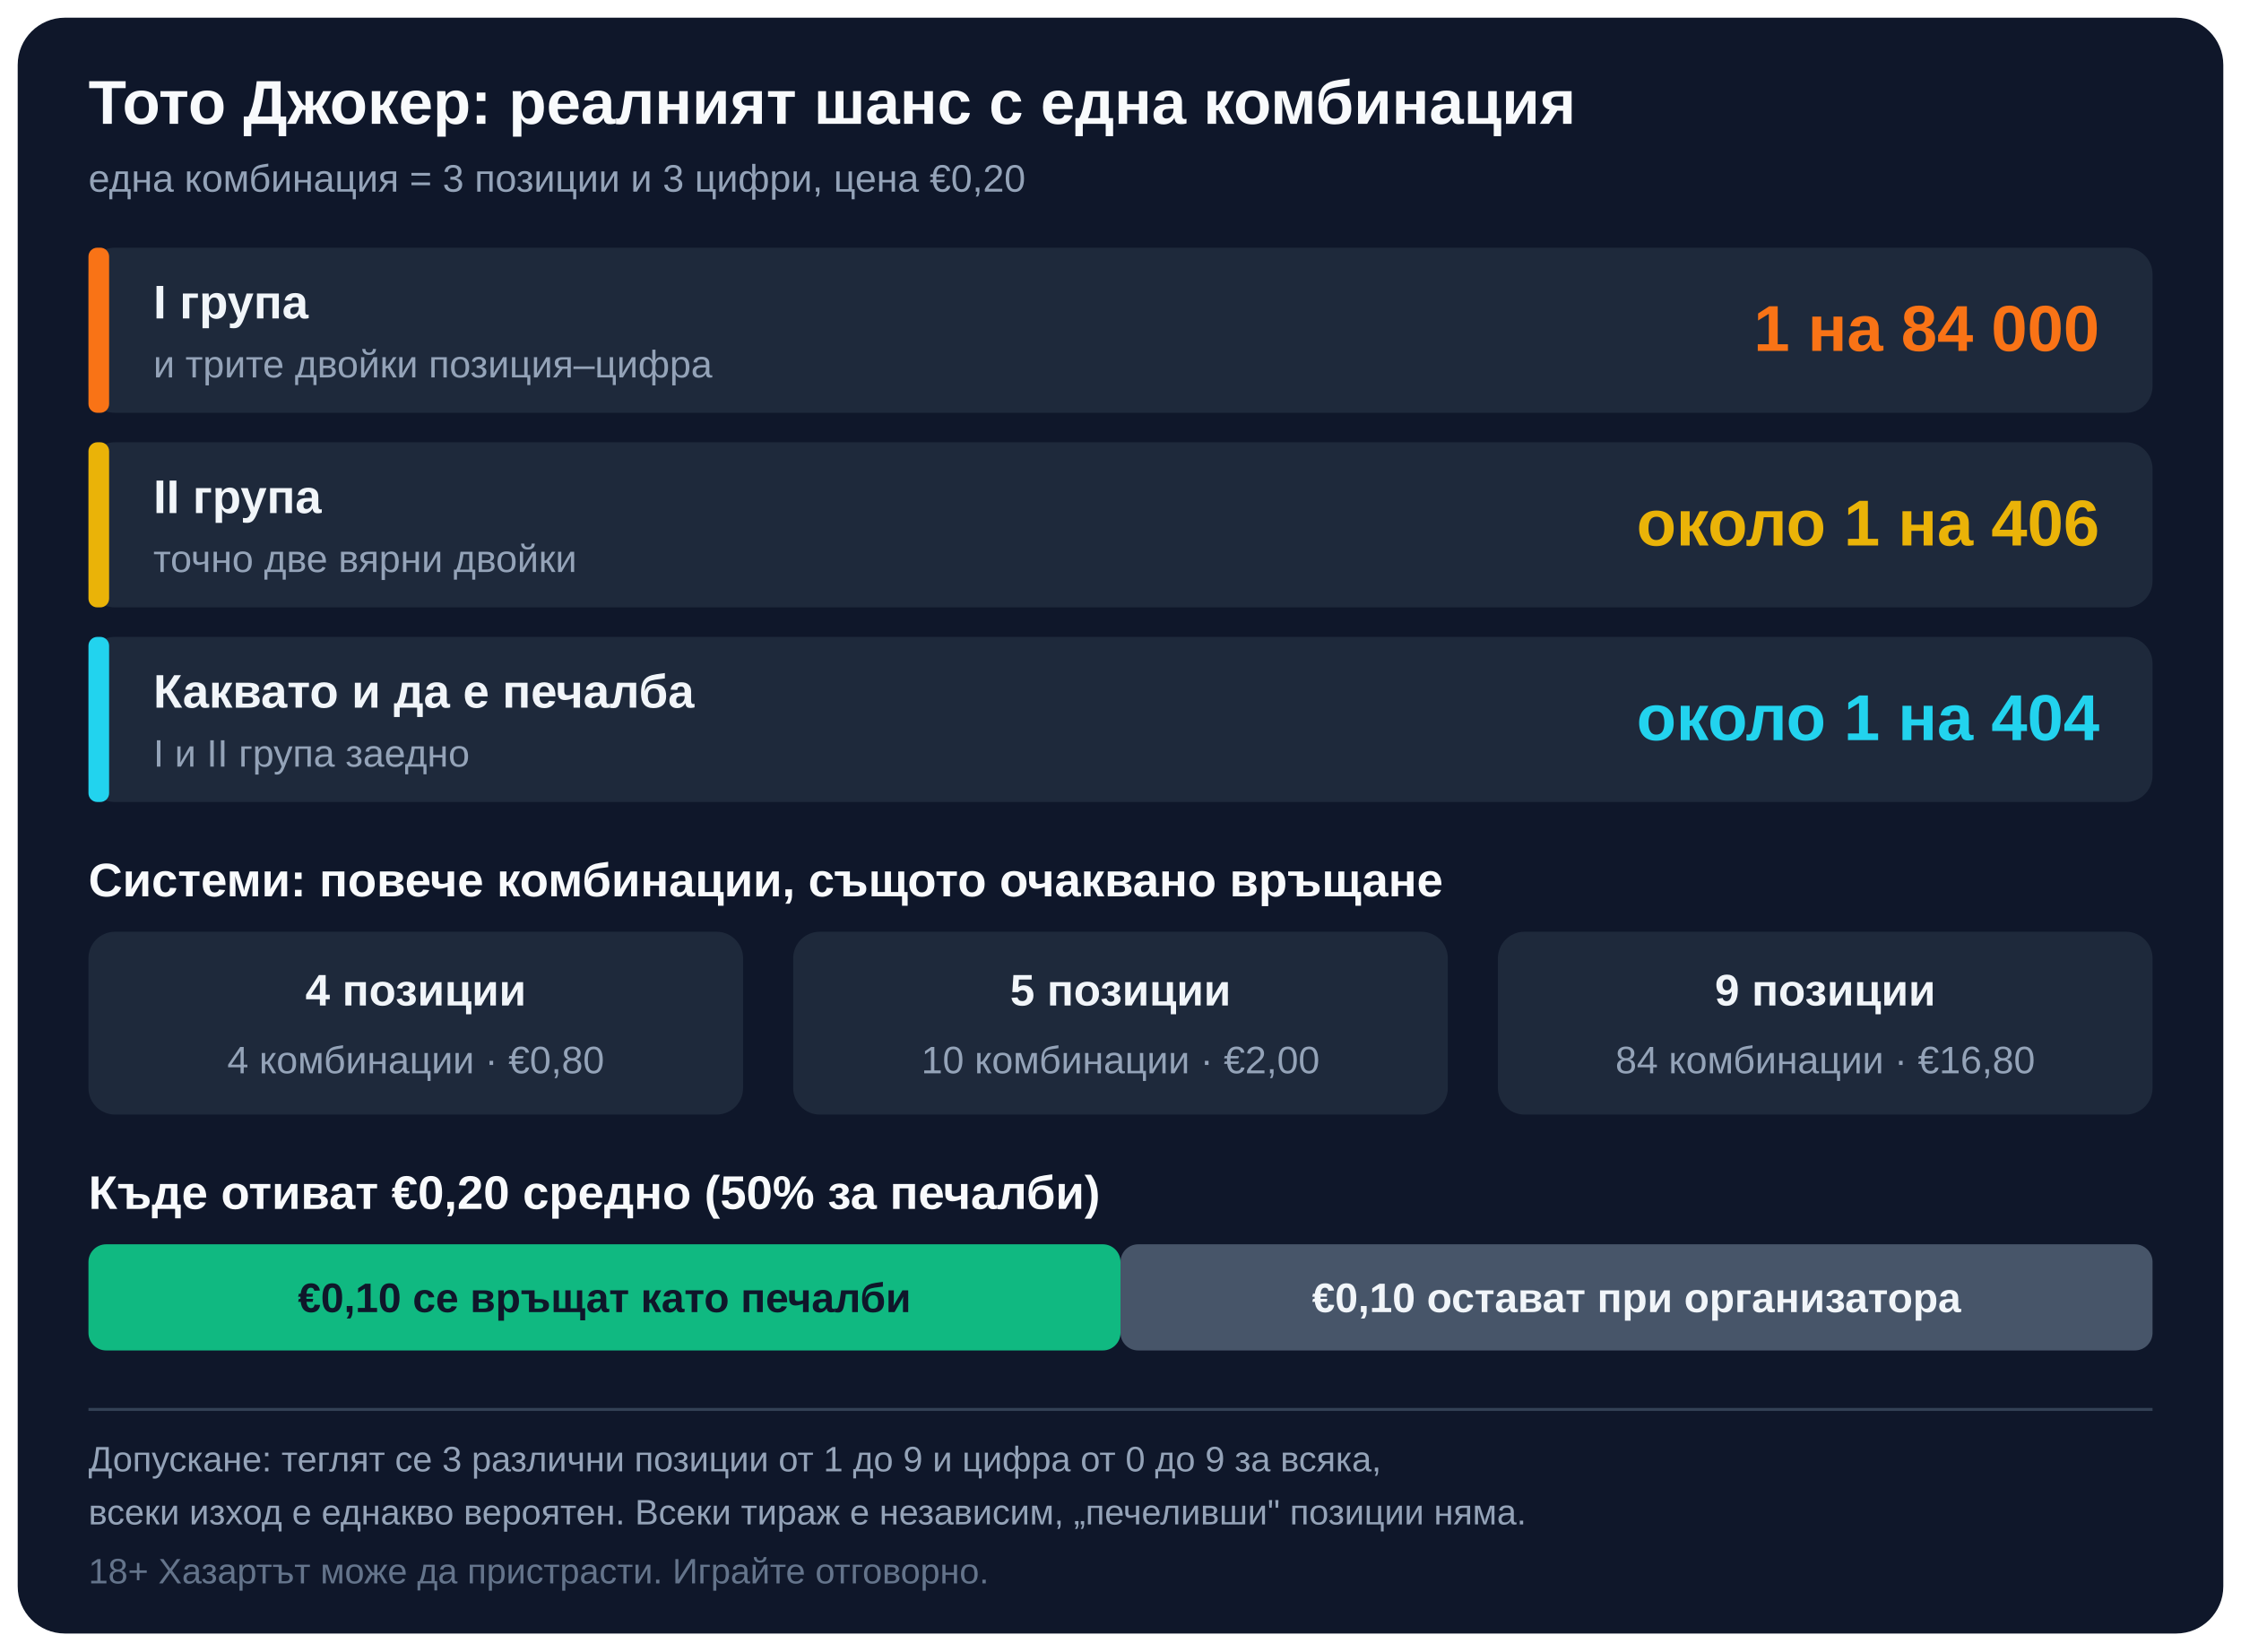
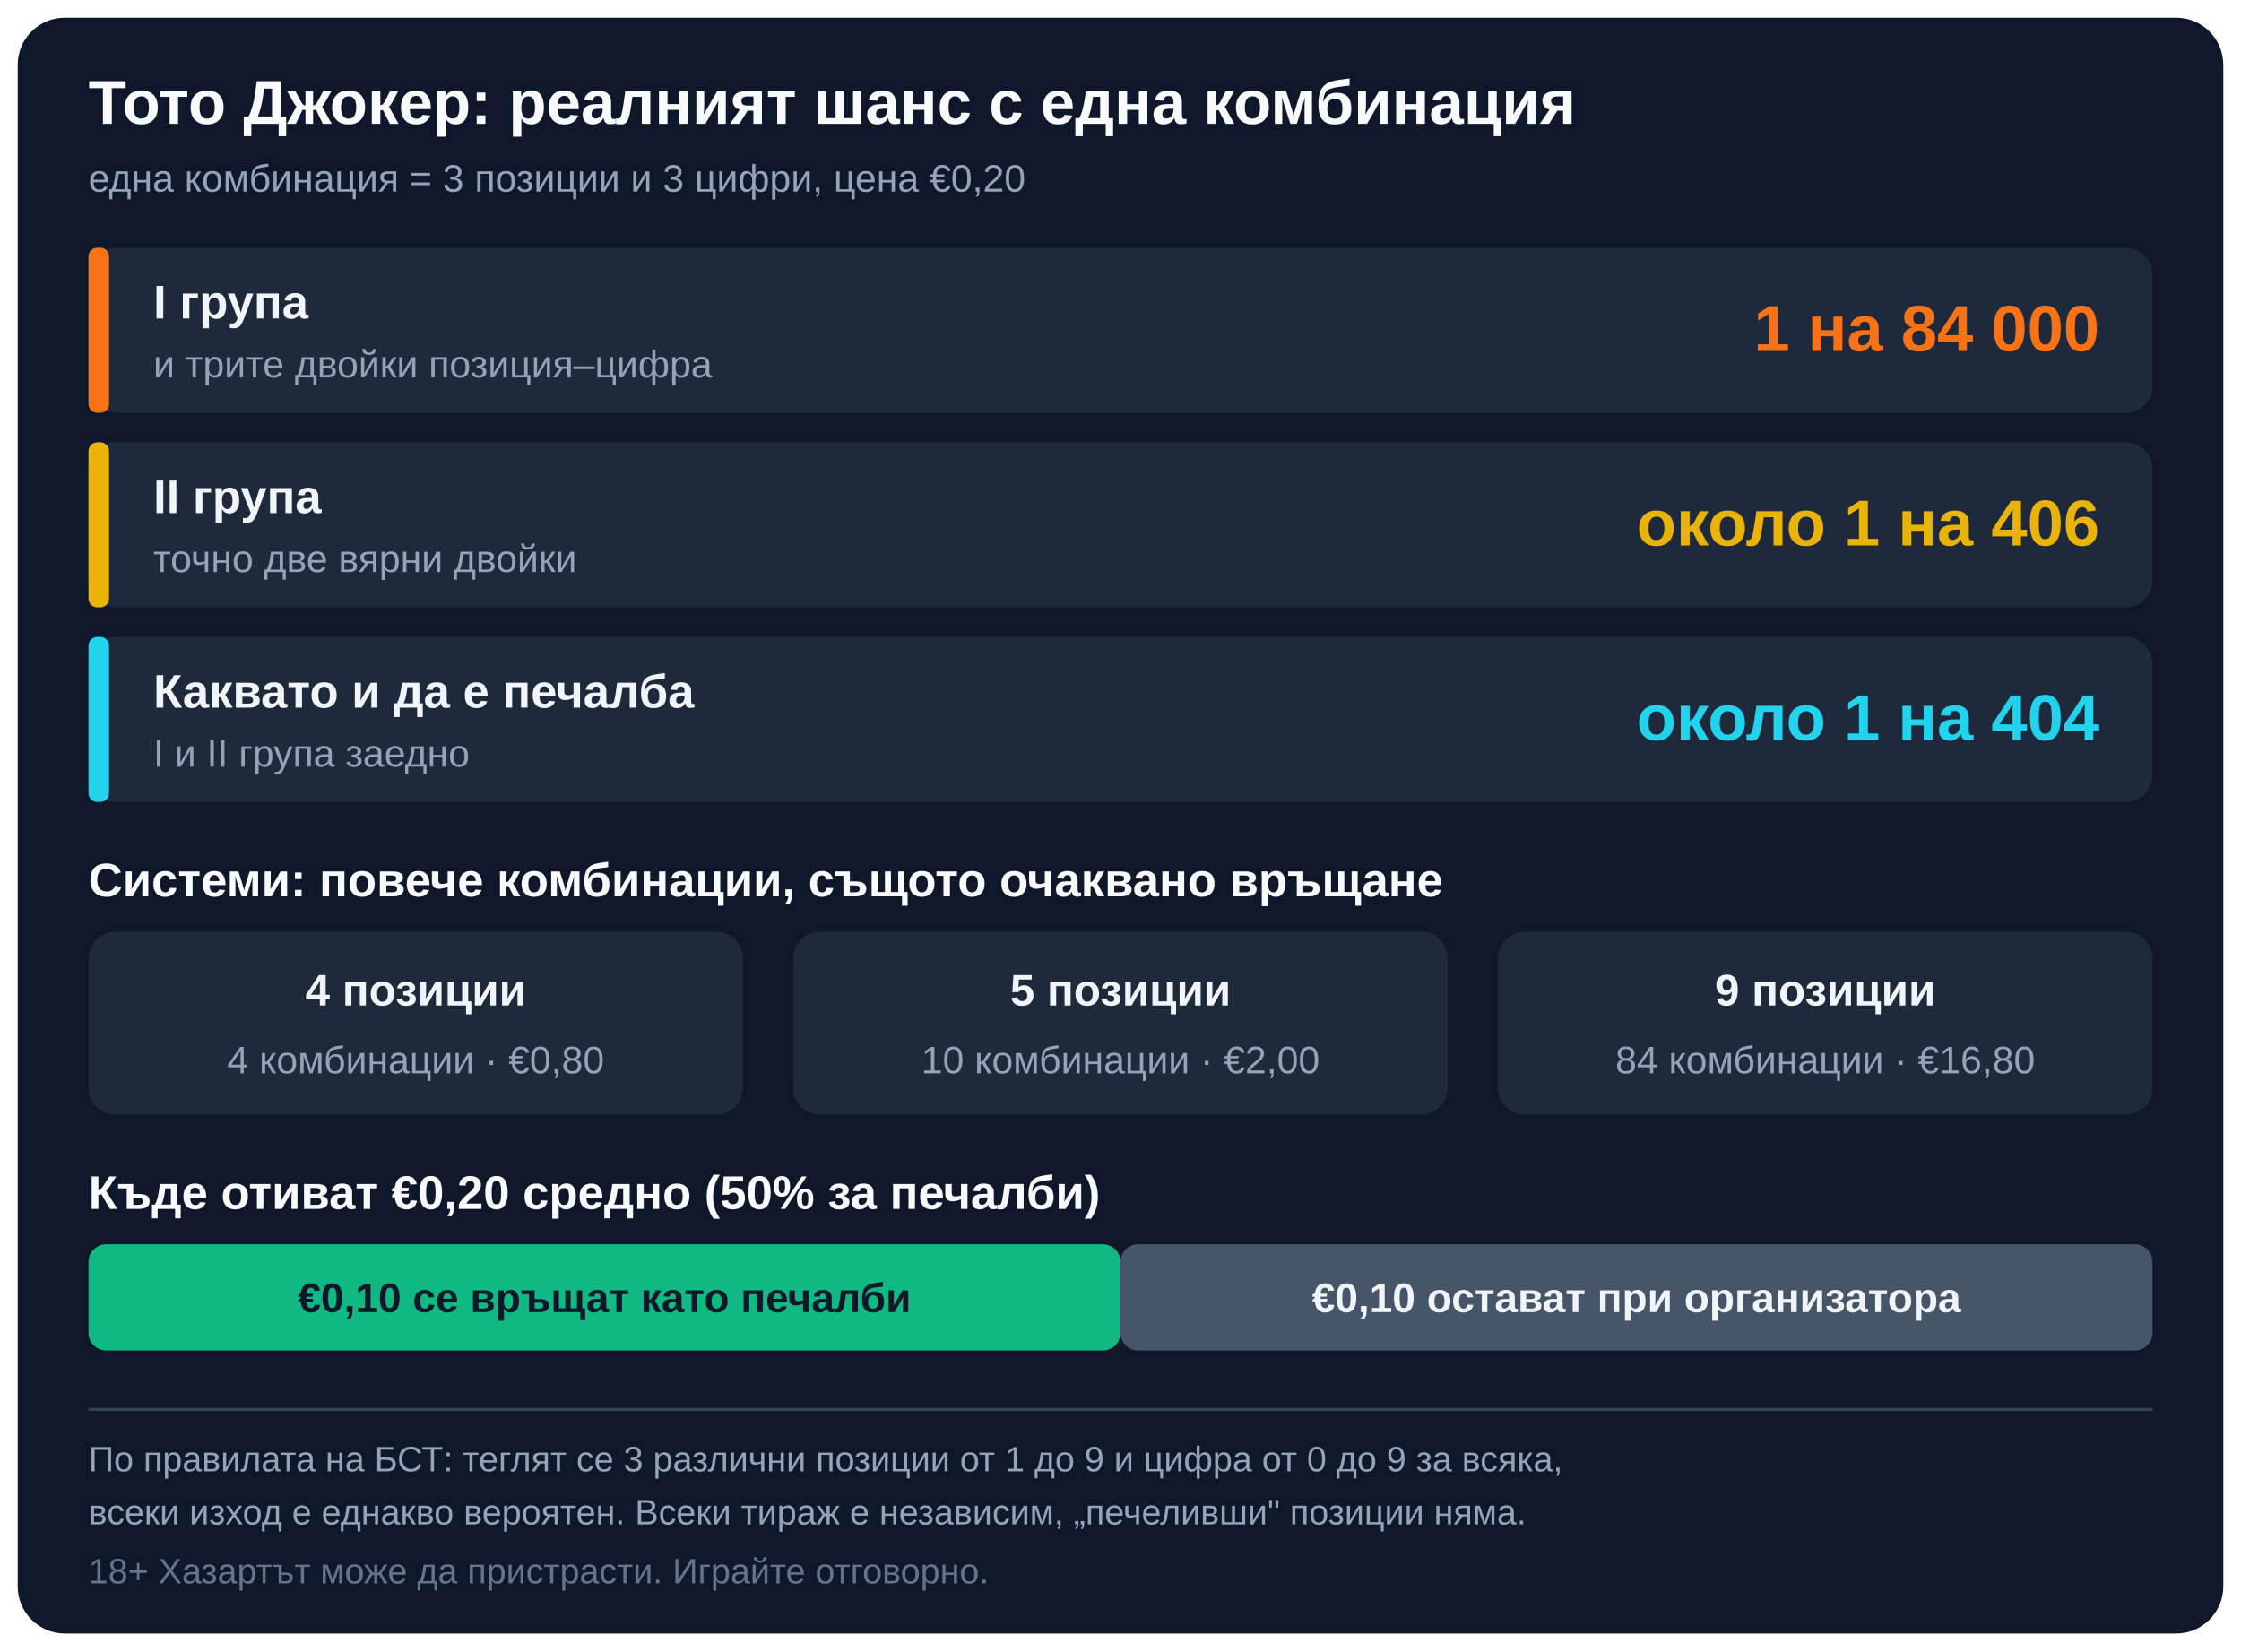
<svg xmlns="http://www.w3.org/2000/svg" viewBox="0 0 760 560" font-family="Arial, Helvetica, sans-serif" role="img" aria-label="Тото Джокер: шансът за печалба с една комбинация за €0,20, цената на системите с 4, 5 и 9 позиции и средното връщане от €0,10 на всеки €0,20">
  <rect x="6" y="6" width="748" height="548" rx="16" fill="#0f172a" />
  <text x="30" y="42" fill="#f8fafc" font-size="21" font-weight="700">Тото Джокер: реалният шанс с една комбинация</text>
  <text x="30" y="65" fill="#94a3b8" font-size="13">една комбинация = 3 позиции и 3 цифри, цена €0,20</text>
  <rect x="30" y="84" width="700" height="56" rx="9" fill="#1e293b" />
  <rect x="30" y="84" width="7" height="56" rx="3" fill="#f97316" />
  <text x="52" y="108" fill="#f1f5f9" font-size="16" font-weight="700">I група</text>
  <text x="52" y="128" fill="#94a3b8" font-size="13">и трите двойки позиция–цифра</text>
  <text x="712" y="119" fill="#f97316" font-size="22" font-weight="700" text-anchor="end">1 на 84 000</text>
  <rect x="30" y="150" width="700" height="56" rx="9" fill="#1e293b" />
  <rect x="30" y="150" width="7" height="56" rx="3" fill="#eab308" />
  <text x="52" y="174" fill="#f1f5f9" font-size="16" font-weight="700">II група</text>
  <text x="52" y="194" fill="#94a3b8" font-size="13">точно две вярни двойки</text>
  <text x="712" y="185" fill="#eab308" font-size="22" font-weight="700" text-anchor="end">около 1 на 406</text>
  <rect x="30" y="216" width="700" height="56" rx="9" fill="#1e293b" />
  <rect x="30" y="216" width="7" height="56" rx="3" fill="#22d3ee" />
  <text x="52" y="240" fill="#f1f5f9" font-size="16" font-weight="700">Каквато и да е печалба</text>
  <text x="52" y="260" fill="#94a3b8" font-size="13">I и II група заедно</text>
  <text x="712" y="251" fill="#22d3ee" font-size="22" font-weight="700" text-anchor="end">около 1 на 404</text>
  <text x="30" y="304" fill="#f8fafc" font-size="16" font-weight="700">Системи: повече комбинации, същото очаквано връщане</text>
  <rect x="30" y="316" width="222" height="62" rx="9" fill="#1e293b" />
  <text x="141" y="341" fill="#f1f5f9" font-size="15" font-weight="700" text-anchor="middle">4 позиции</text>
  <text x="141" y="364" fill="#94a3b8" font-size="13" text-anchor="middle">4 комбинации · €0,80</text>
  <rect x="269" y="316" width="222" height="62" rx="9" fill="#1e293b" />
  <text x="380" y="341" fill="#f1f5f9" font-size="15" font-weight="700" text-anchor="middle">5 позиции</text>
  <text x="380" y="364" fill="#94a3b8" font-size="13" text-anchor="middle">10 комбинации · €2,00</text>
  <rect x="508" y="316" width="222" height="62" rx="9" fill="#1e293b" />
  <text x="619" y="341" fill="#f1f5f9" font-size="15" font-weight="700" text-anchor="middle">9 позиции</text>
  <text x="619" y="364" fill="#94a3b8" font-size="13" text-anchor="middle">84 комбинации · €16,80</text>
  <text x="30" y="410" fill="#f8fafc" font-size="16" font-weight="700">Къде отиват €0,20 средно (50% за печалби)</text>
  <rect x="30" y="422" width="350" height="36" rx="6" fill="#10b981" />
  <rect x="380" y="422" width="350" height="36" rx="6" fill="#475569" />
  <text x="205" y="445" fill="#0f172a" font-size="14" font-weight="700" text-anchor="middle">€0,10 се връщат като печалби</text>
  <text x="555" y="445" fill="#f1f5f9" font-size="14" font-weight="700" text-anchor="middle">€0,10 остават при организатора</text>
  <line x1="30" y1="478" x2="730" y2="478" stroke="#334155" stroke-width="1" />
-   <text x="30" y="499" fill="#94a3b8" font-size="12">Допускане: теглят се 3 различни позиции от 1 до 9 и цифра от 0 до 9 за всяка,</text>
+   <text x="30" y="499" fill="#94a3b8" font-size="12">По правилата на БСТ: теглят се 3 различни позиции от 1 до 9 и цифра от 0 до 9 за всяка,</text>
  <text x="30" y="517" fill="#94a3b8" font-size="12">всеки изход е еднакво вероятен. Всеки тираж е независим, „печеливши" позиции няма.</text>
  <text x="30" y="537" fill="#64748b" font-size="12">18+ Хазартът може да пристрасти. Играйте отговорно.</text>
</svg>
